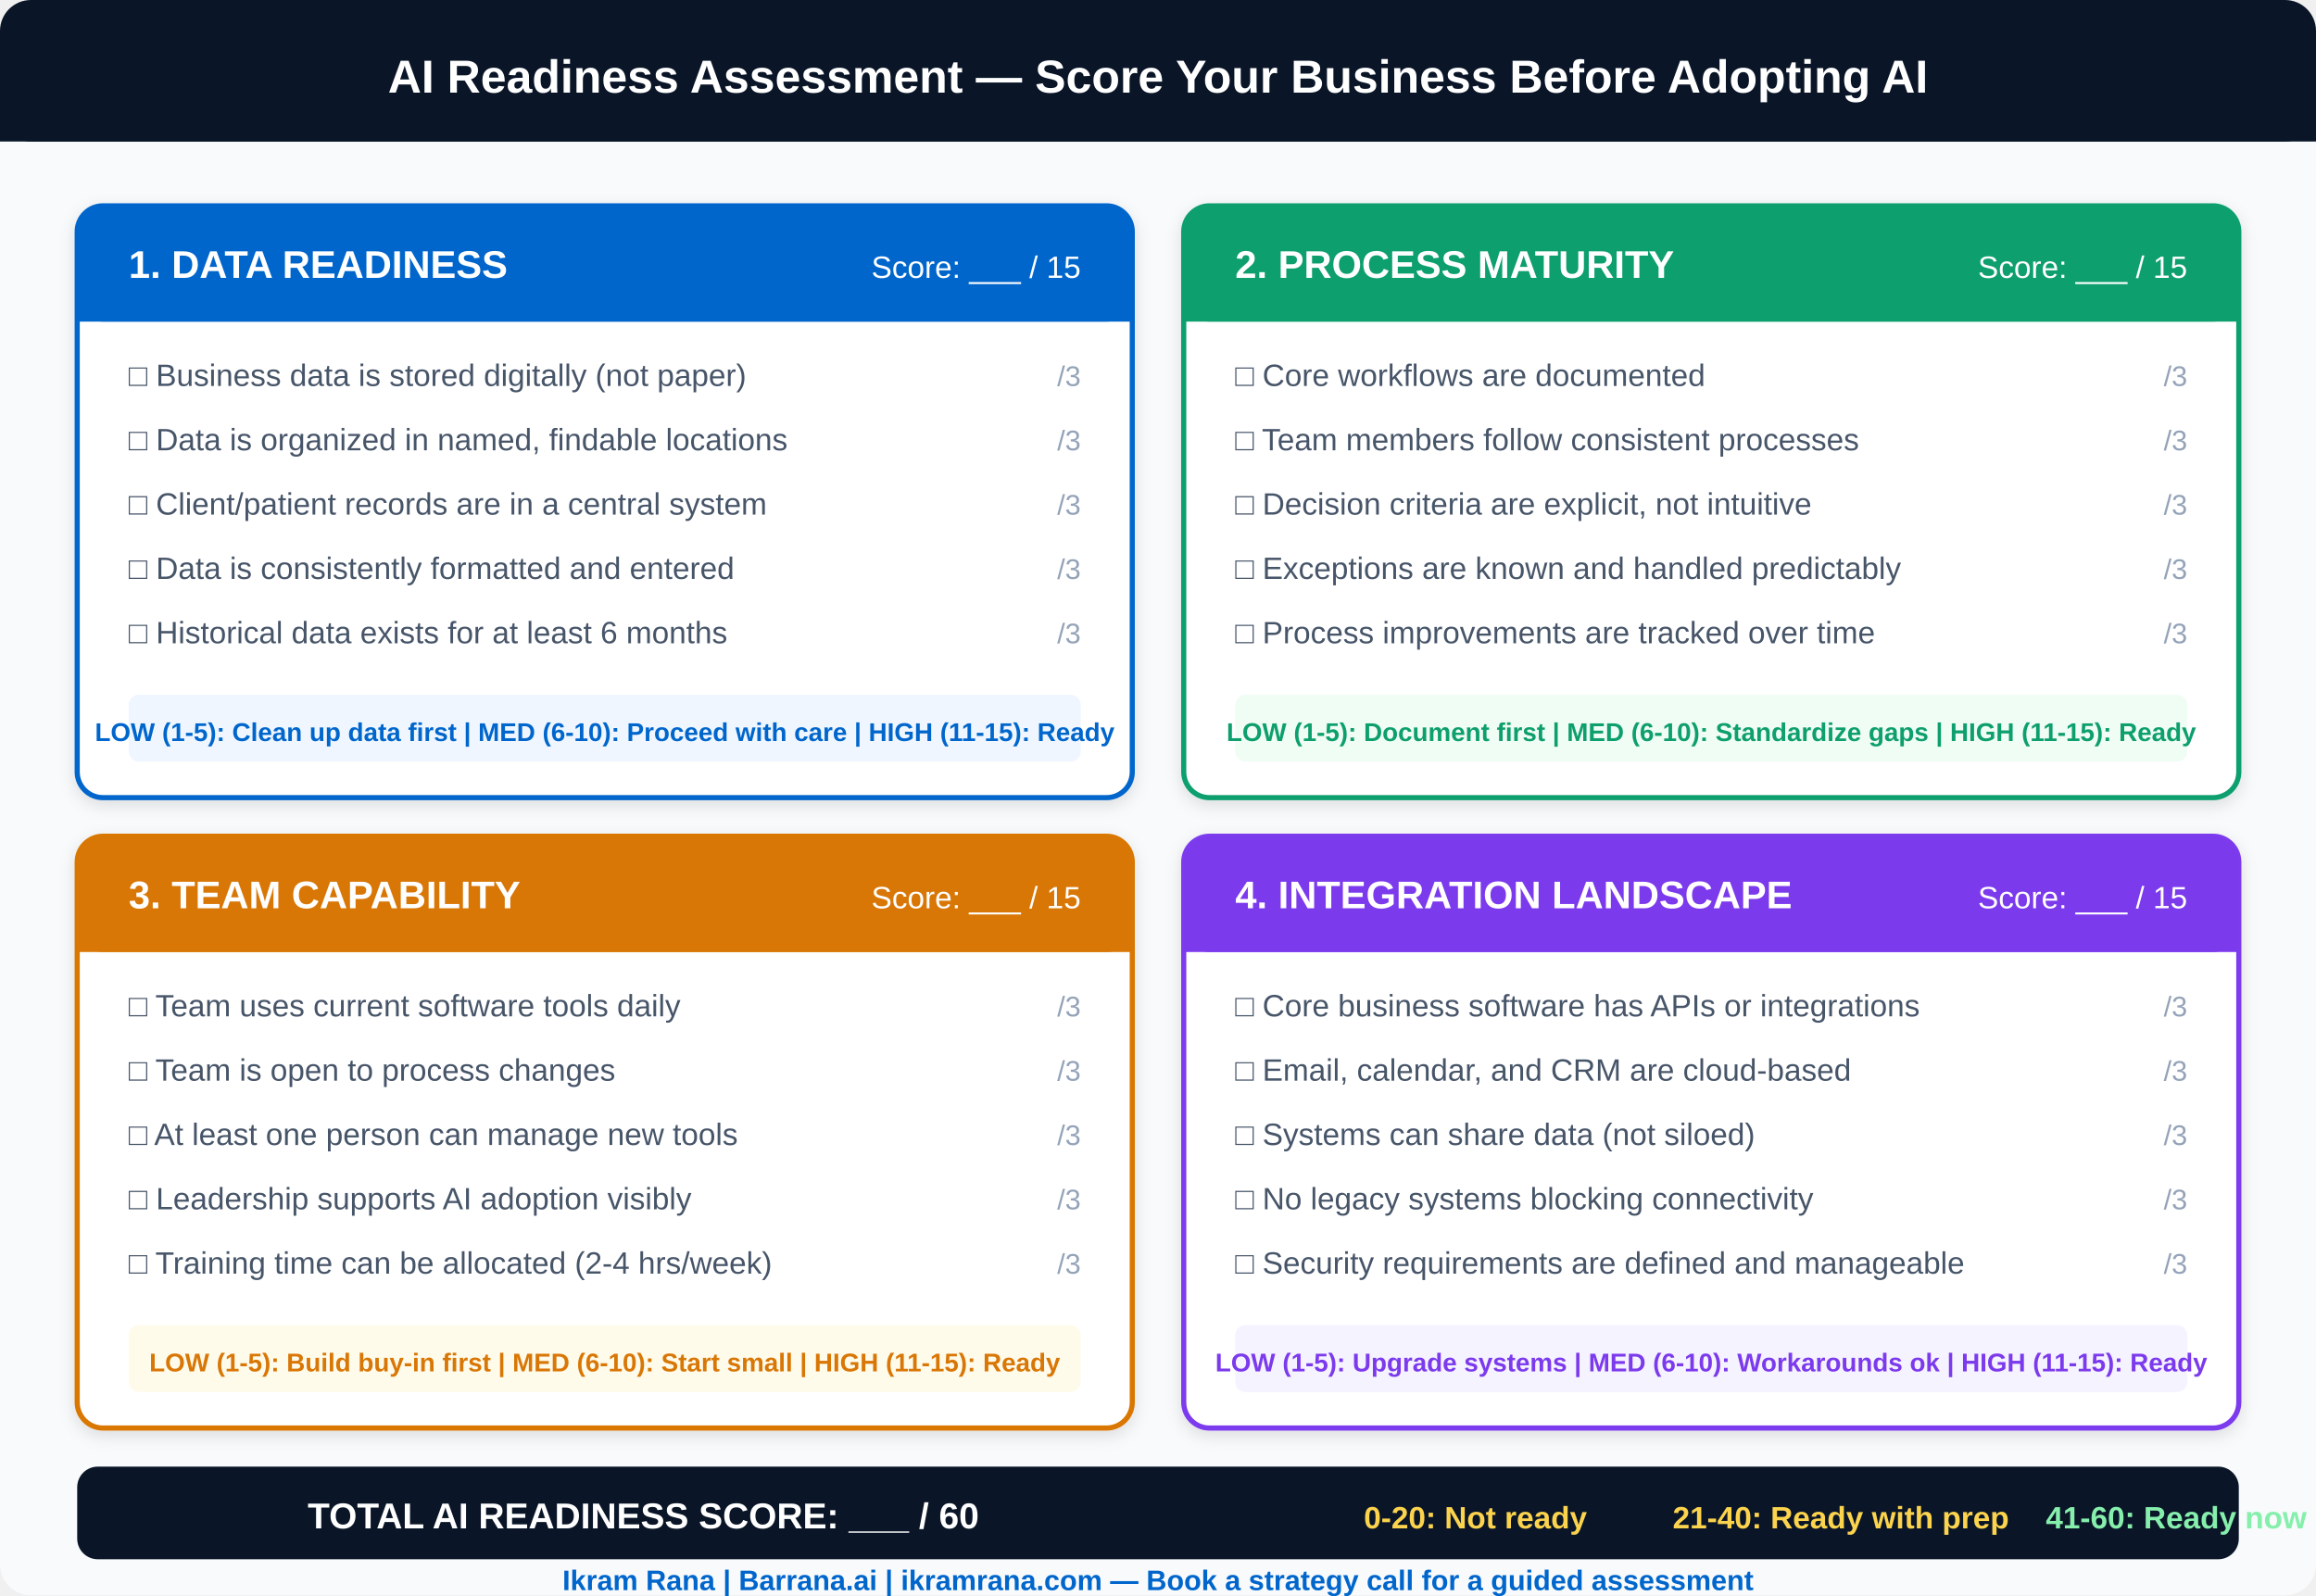
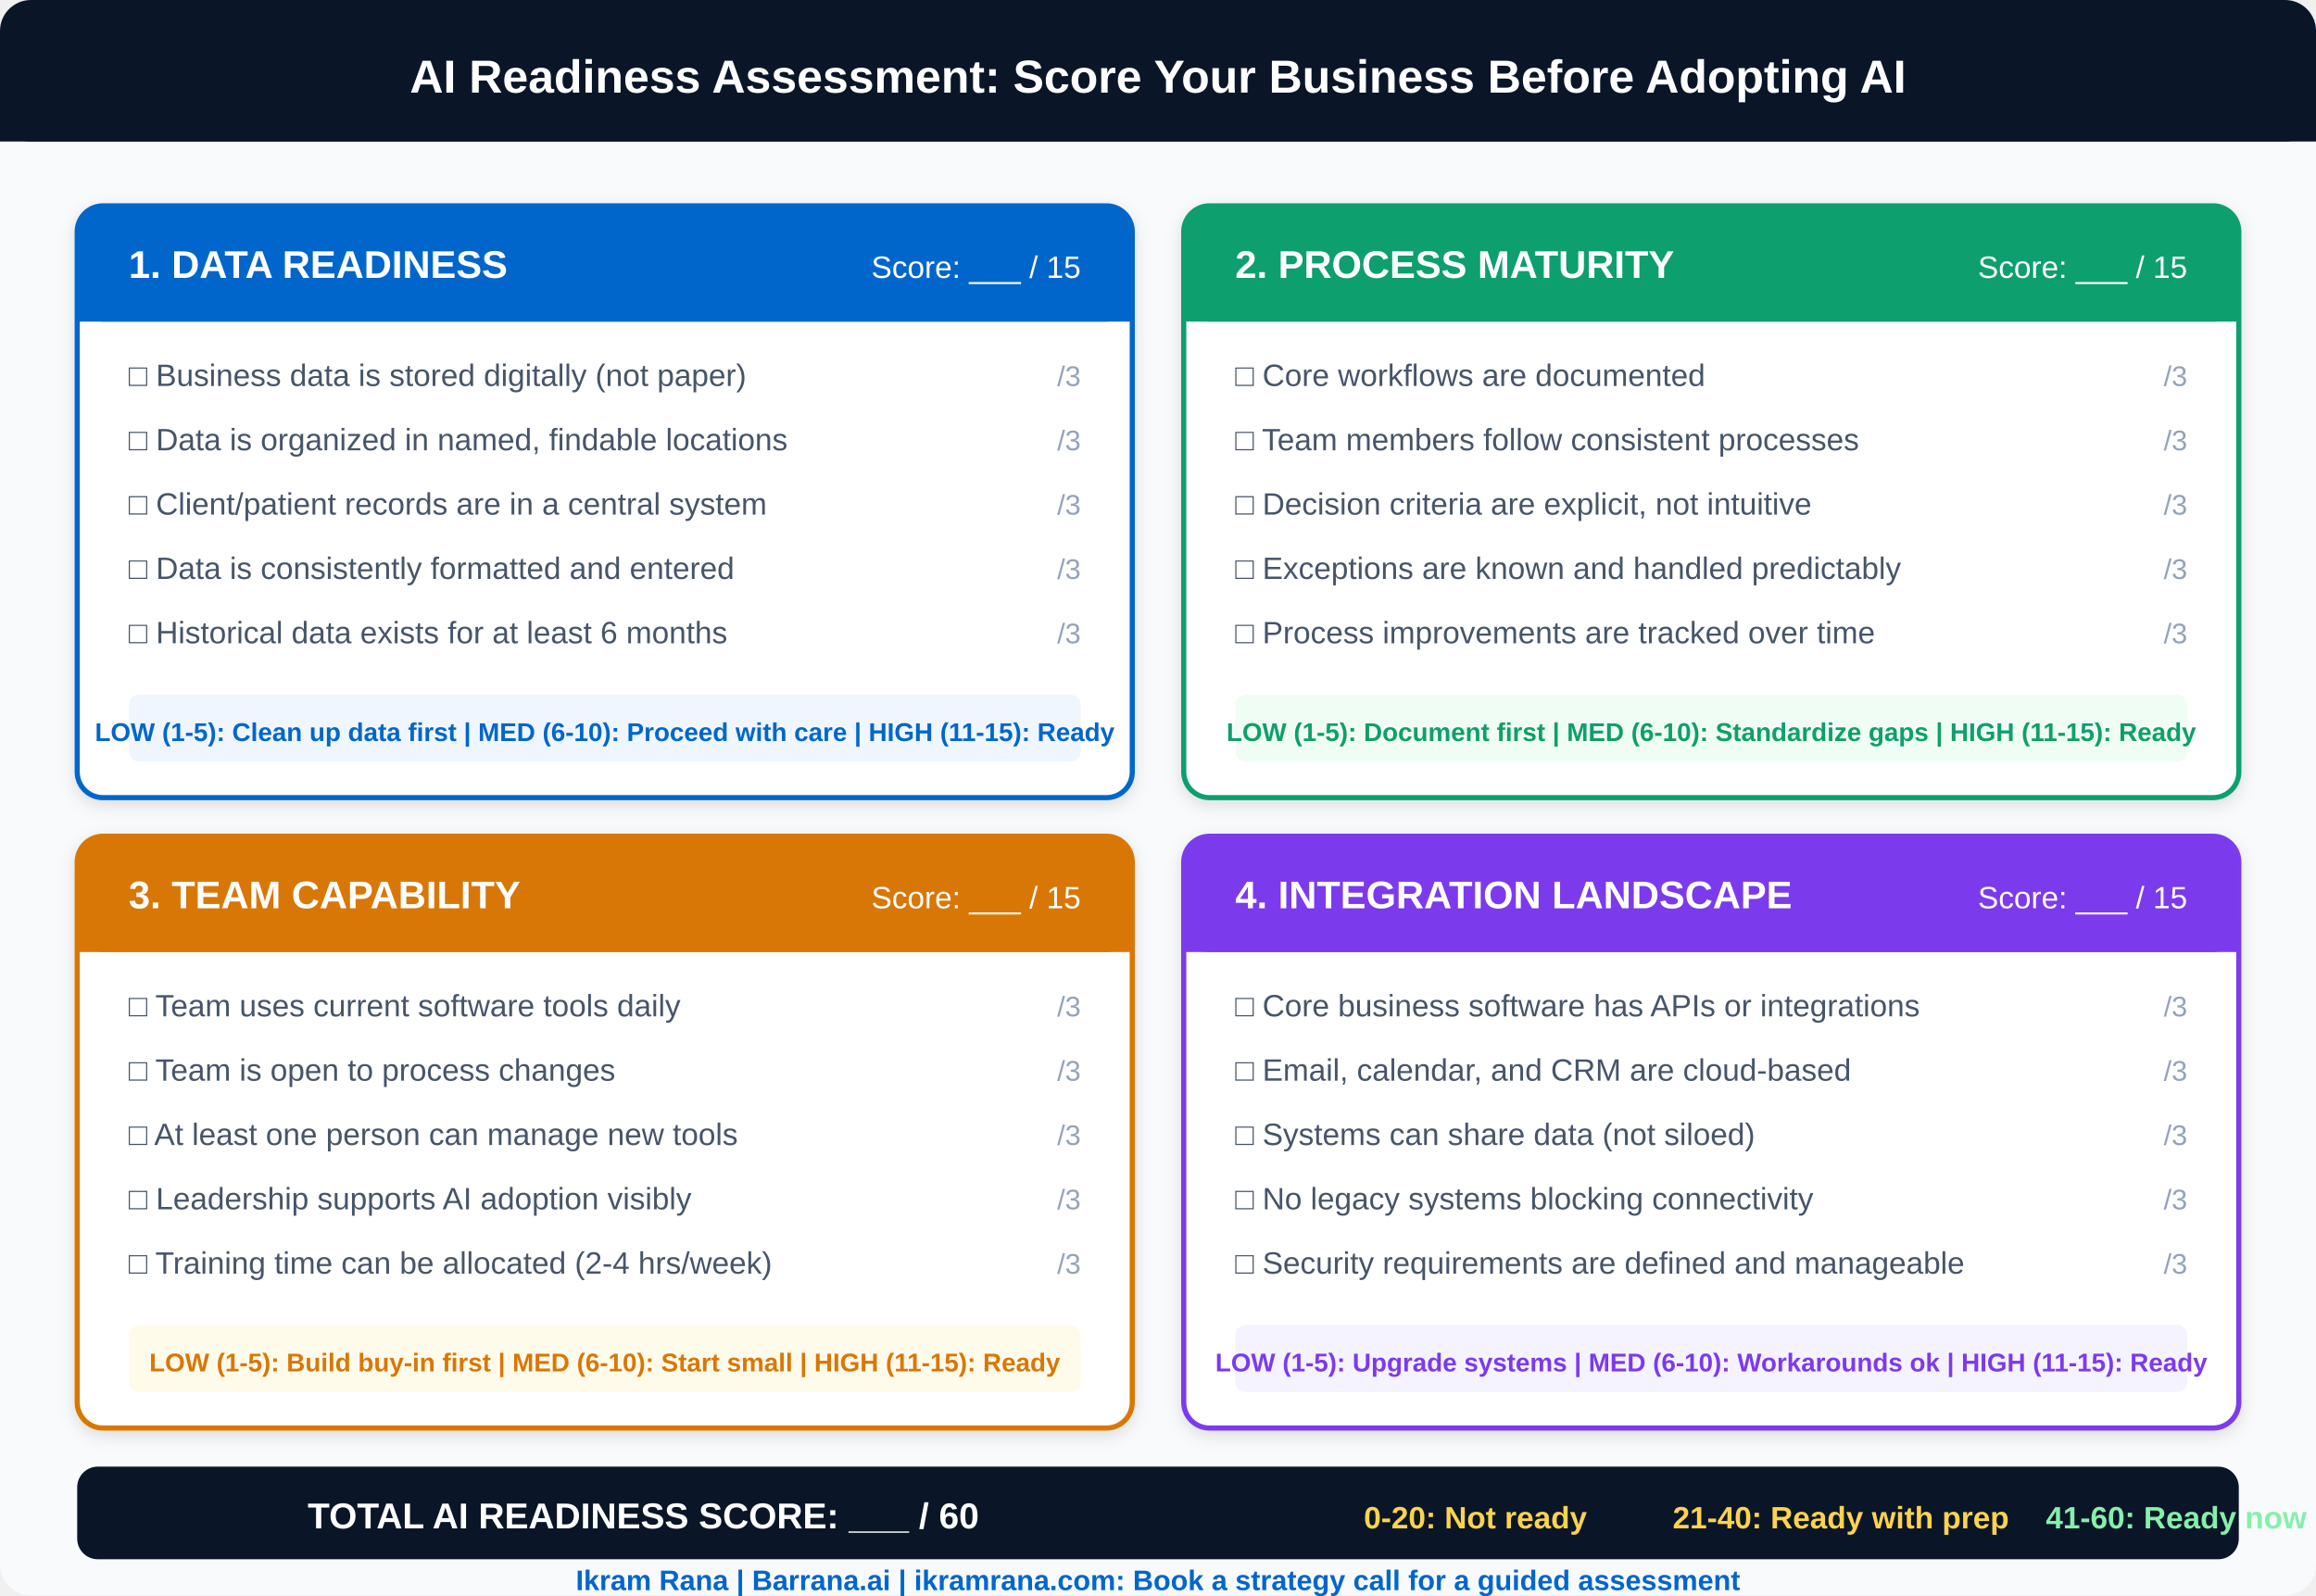
<svg xmlns="http://www.w3.org/2000/svg" viewBox="0 0 900 620" font-family="'Segoe UI', Arial, sans-serif">
  <defs>
    <filter id="shadow">
      <feDropShadow dx="0" dy="2" stdDeviation="3" flood-opacity="0.12" />
    </filter>
  </defs>
  <rect width="900" height="620" rx="12" fill="#f8fafc" />
  <rect width="900" height="55" rx="12" fill="#0a1628" />
  <rect y="43" width="900" height="12" fill="#0a1628" />
-   <text x="450" y="36" text-anchor="middle" fill="white" font-size="18" font-weight="700">AI Readiness Assessment — Score Your Business Before Adopting AI</text>
+   <text x="450" y="36" text-anchor="middle" fill="white" font-size="18" font-weight="700">AI Readiness Assessment: Score Your Business Before Adopting AI</text>
  <rect x="30" y="80" width="410" height="230" rx="10" fill="white" stroke="#0066cc" stroke-width="2" filter="url(#shadow)" />
  <rect x="30" y="80" width="410" height="45" rx="10" fill="#0066cc" />
  <rect x="30" y="115" width="410" height="10" fill="#0066cc" />
  <text x="50" y="108" fill="white" font-size="15" font-weight="700">1. DATA READINESS</text>
  <text x="420" y="108" text-anchor="end" fill="white" font-size="12">Score: ___ / 15</text>
  <text x="50" y="150" fill="#475569" font-size="12">□  Business data is stored digitally (not paper)</text>
  <text x="420" y="150" text-anchor="end" fill="#94a3b8" font-size="11">/3</text>
  <text x="50" y="175" fill="#475569" font-size="12">□  Data is organized in named, findable locations</text>
  <text x="420" y="175" text-anchor="end" fill="#94a3b8" font-size="11">/3</text>
  <text x="50" y="200" fill="#475569" font-size="12">□  Client/patient records are in a central system</text>
  <text x="420" y="200" text-anchor="end" fill="#94a3b8" font-size="11">/3</text>
  <text x="50" y="225" fill="#475569" font-size="12">□  Data is consistently formatted and entered</text>
  <text x="420" y="225" text-anchor="end" fill="#94a3b8" font-size="11">/3</text>
  <text x="50" y="250" fill="#475569" font-size="12">□  Historical data exists for at least 6 months</text>
  <text x="420" y="250" text-anchor="end" fill="#94a3b8" font-size="11">/3</text>
  <rect x="50" y="270" width="370" height="26" rx="4" fill="#eff6ff" />
  <text x="235" y="288" text-anchor="middle" fill="#0066cc" font-size="10" font-weight="600">LOW (1-5): Clean up data first | MED (6-10): Proceed with care | HIGH (11-15): Ready</text>
  <rect x="460" y="80" width="410" height="230" rx="10" fill="white" stroke="#0e9f6e" stroke-width="2" filter="url(#shadow)" />
  <rect x="460" y="80" width="410" height="45" rx="10" fill="#0e9f6e" />
  <rect x="460" y="115" width="410" height="10" fill="#0e9f6e" />
  <text x="480" y="108" fill="white" font-size="15" font-weight="700">2. PROCESS MATURITY</text>
  <text x="850" y="108" text-anchor="end" fill="white" font-size="12">Score: ___ / 15</text>
  <text x="480" y="150" fill="#475569" font-size="12">□  Core workflows are documented</text>
  <text x="850" y="150" text-anchor="end" fill="#94a3b8" font-size="11">/3</text>
  <text x="480" y="175" fill="#475569" font-size="12">□  Team members follow consistent processes</text>
  <text x="850" y="175" text-anchor="end" fill="#94a3b8" font-size="11">/3</text>
  <text x="480" y="200" fill="#475569" font-size="12">□  Decision criteria are explicit, not intuitive</text>
  <text x="850" y="200" text-anchor="end" fill="#94a3b8" font-size="11">/3</text>
  <text x="480" y="225" fill="#475569" font-size="12">□  Exceptions are known and handled predictably</text>
  <text x="850" y="225" text-anchor="end" fill="#94a3b8" font-size="11">/3</text>
  <text x="480" y="250" fill="#475569" font-size="12">□  Process improvements are tracked over time</text>
  <text x="850" y="250" text-anchor="end" fill="#94a3b8" font-size="11">/3</text>
  <rect x="480" y="270" width="370" height="26" rx="4" fill="#f0fdf4" />
  <text x="665" y="288" text-anchor="middle" fill="#0e9f6e" font-size="10" font-weight="600">LOW (1-5): Document first | MED (6-10): Standardize gaps | HIGH (11-15): Ready</text>
  <rect x="30" y="325" width="410" height="230" rx="10" fill="white" stroke="#d97706" stroke-width="2" filter="url(#shadow)" />
  <rect x="30" y="325" width="410" height="45" rx="10" fill="#d97706" />
  <rect x="30" y="360" width="410" height="10" fill="#d97706" />
  <text x="50" y="353" fill="white" font-size="15" font-weight="700">3. TEAM CAPABILITY</text>
  <text x="420" y="353" text-anchor="end" fill="white" font-size="12">Score: ___ / 15</text>
  <text x="50" y="395" fill="#475569" font-size="12">□  Team uses current software tools daily</text>
  <text x="420" y="395" text-anchor="end" fill="#94a3b8" font-size="11">/3</text>
  <text x="50" y="420" fill="#475569" font-size="12">□  Team is open to process changes</text>
  <text x="420" y="420" text-anchor="end" fill="#94a3b8" font-size="11">/3</text>
  <text x="50" y="445" fill="#475569" font-size="12">□  At least one person can manage new tools</text>
  <text x="420" y="445" text-anchor="end" fill="#94a3b8" font-size="11">/3</text>
  <text x="50" y="470" fill="#475569" font-size="12">□  Leadership supports AI adoption visibly</text>
  <text x="420" y="470" text-anchor="end" fill="#94a3b8" font-size="11">/3</text>
  <text x="50" y="495" fill="#475569" font-size="12">□  Training time can be allocated (2-4 hrs/week)</text>
  <text x="420" y="495" text-anchor="end" fill="#94a3b8" font-size="11">/3</text>
  <rect x="50" y="515" width="370" height="26" rx="4" fill="#fffbeb" />
  <text x="235" y="533" text-anchor="middle" fill="#d97706" font-size="10" font-weight="600">LOW (1-5): Build buy-in first | MED (6-10): Start small | HIGH (11-15): Ready</text>
  <rect x="460" y="325" width="410" height="230" rx="10" fill="white" stroke="#7c3aed" stroke-width="2" filter="url(#shadow)" />
  <rect x="460" y="325" width="410" height="45" rx="10" fill="#7c3aed" />
  <rect x="460" y="360" width="410" height="10" fill="#7c3aed" />
  <text x="480" y="353" fill="white" font-size="15" font-weight="700">4. INTEGRATION LANDSCAPE</text>
  <text x="850" y="353" text-anchor="end" fill="white" font-size="12">Score: ___ / 15</text>
  <text x="480" y="395" fill="#475569" font-size="12">□  Core business software has APIs or integrations</text>
  <text x="850" y="395" text-anchor="end" fill="#94a3b8" font-size="11">/3</text>
  <text x="480" y="420" fill="#475569" font-size="12">□  Email, calendar, and CRM are cloud-based</text>
  <text x="850" y="420" text-anchor="end" fill="#94a3b8" font-size="11">/3</text>
  <text x="480" y="445" fill="#475569" font-size="12">□  Systems can share data (not siloed)</text>
  <text x="850" y="445" text-anchor="end" fill="#94a3b8" font-size="11">/3</text>
  <text x="480" y="470" fill="#475569" font-size="12">□  No legacy systems blocking connectivity</text>
  <text x="850" y="470" text-anchor="end" fill="#94a3b8" font-size="11">/3</text>
  <text x="480" y="495" fill="#475569" font-size="12">□  Security requirements are defined and manageable</text>
  <text x="850" y="495" text-anchor="end" fill="#94a3b8" font-size="11">/3</text>
  <rect x="480" y="515" width="370" height="26" rx="4" fill="#f5f3ff" />
  <text x="665" y="533" text-anchor="middle" fill="#7c3aed" font-size="10" font-weight="600">LOW (1-5): Upgrade systems | MED (6-10): Workarounds ok | HIGH (11-15): Ready</text>
  <rect x="30" y="570" width="840" height="36" rx="8" fill="#0a1628" />
  <text x="250" y="594" text-anchor="middle" fill="white" font-size="14" font-weight="700">TOTAL AI READINESS SCORE:  ___ / 60</text>
  <text x="530" y="594" fill="#fcd34d" font-size="12" font-weight="600">0-20: Not ready</text>
  <text x="650" y="594" fill="#fcd34d" font-size="12" font-weight="600">21-40: Ready with prep</text>
  <text x="795" y="594" fill="#86efac" font-size="12" font-weight="600">41-60: Ready now</text>
-   <text x="450" y="618" text-anchor="middle" fill="#0066cc" font-size="11" font-weight="600">Ikram Rana | Barrana.ai | ikramrana.com — Book a strategy call for a guided assessment</text>
+   <text x="450" y="618" text-anchor="middle" fill="#0066cc" font-size="11" font-weight="600">Ikram Rana | Barrana.ai | ikramrana.com: Book a strategy call for a guided assessment</text>
</svg>
